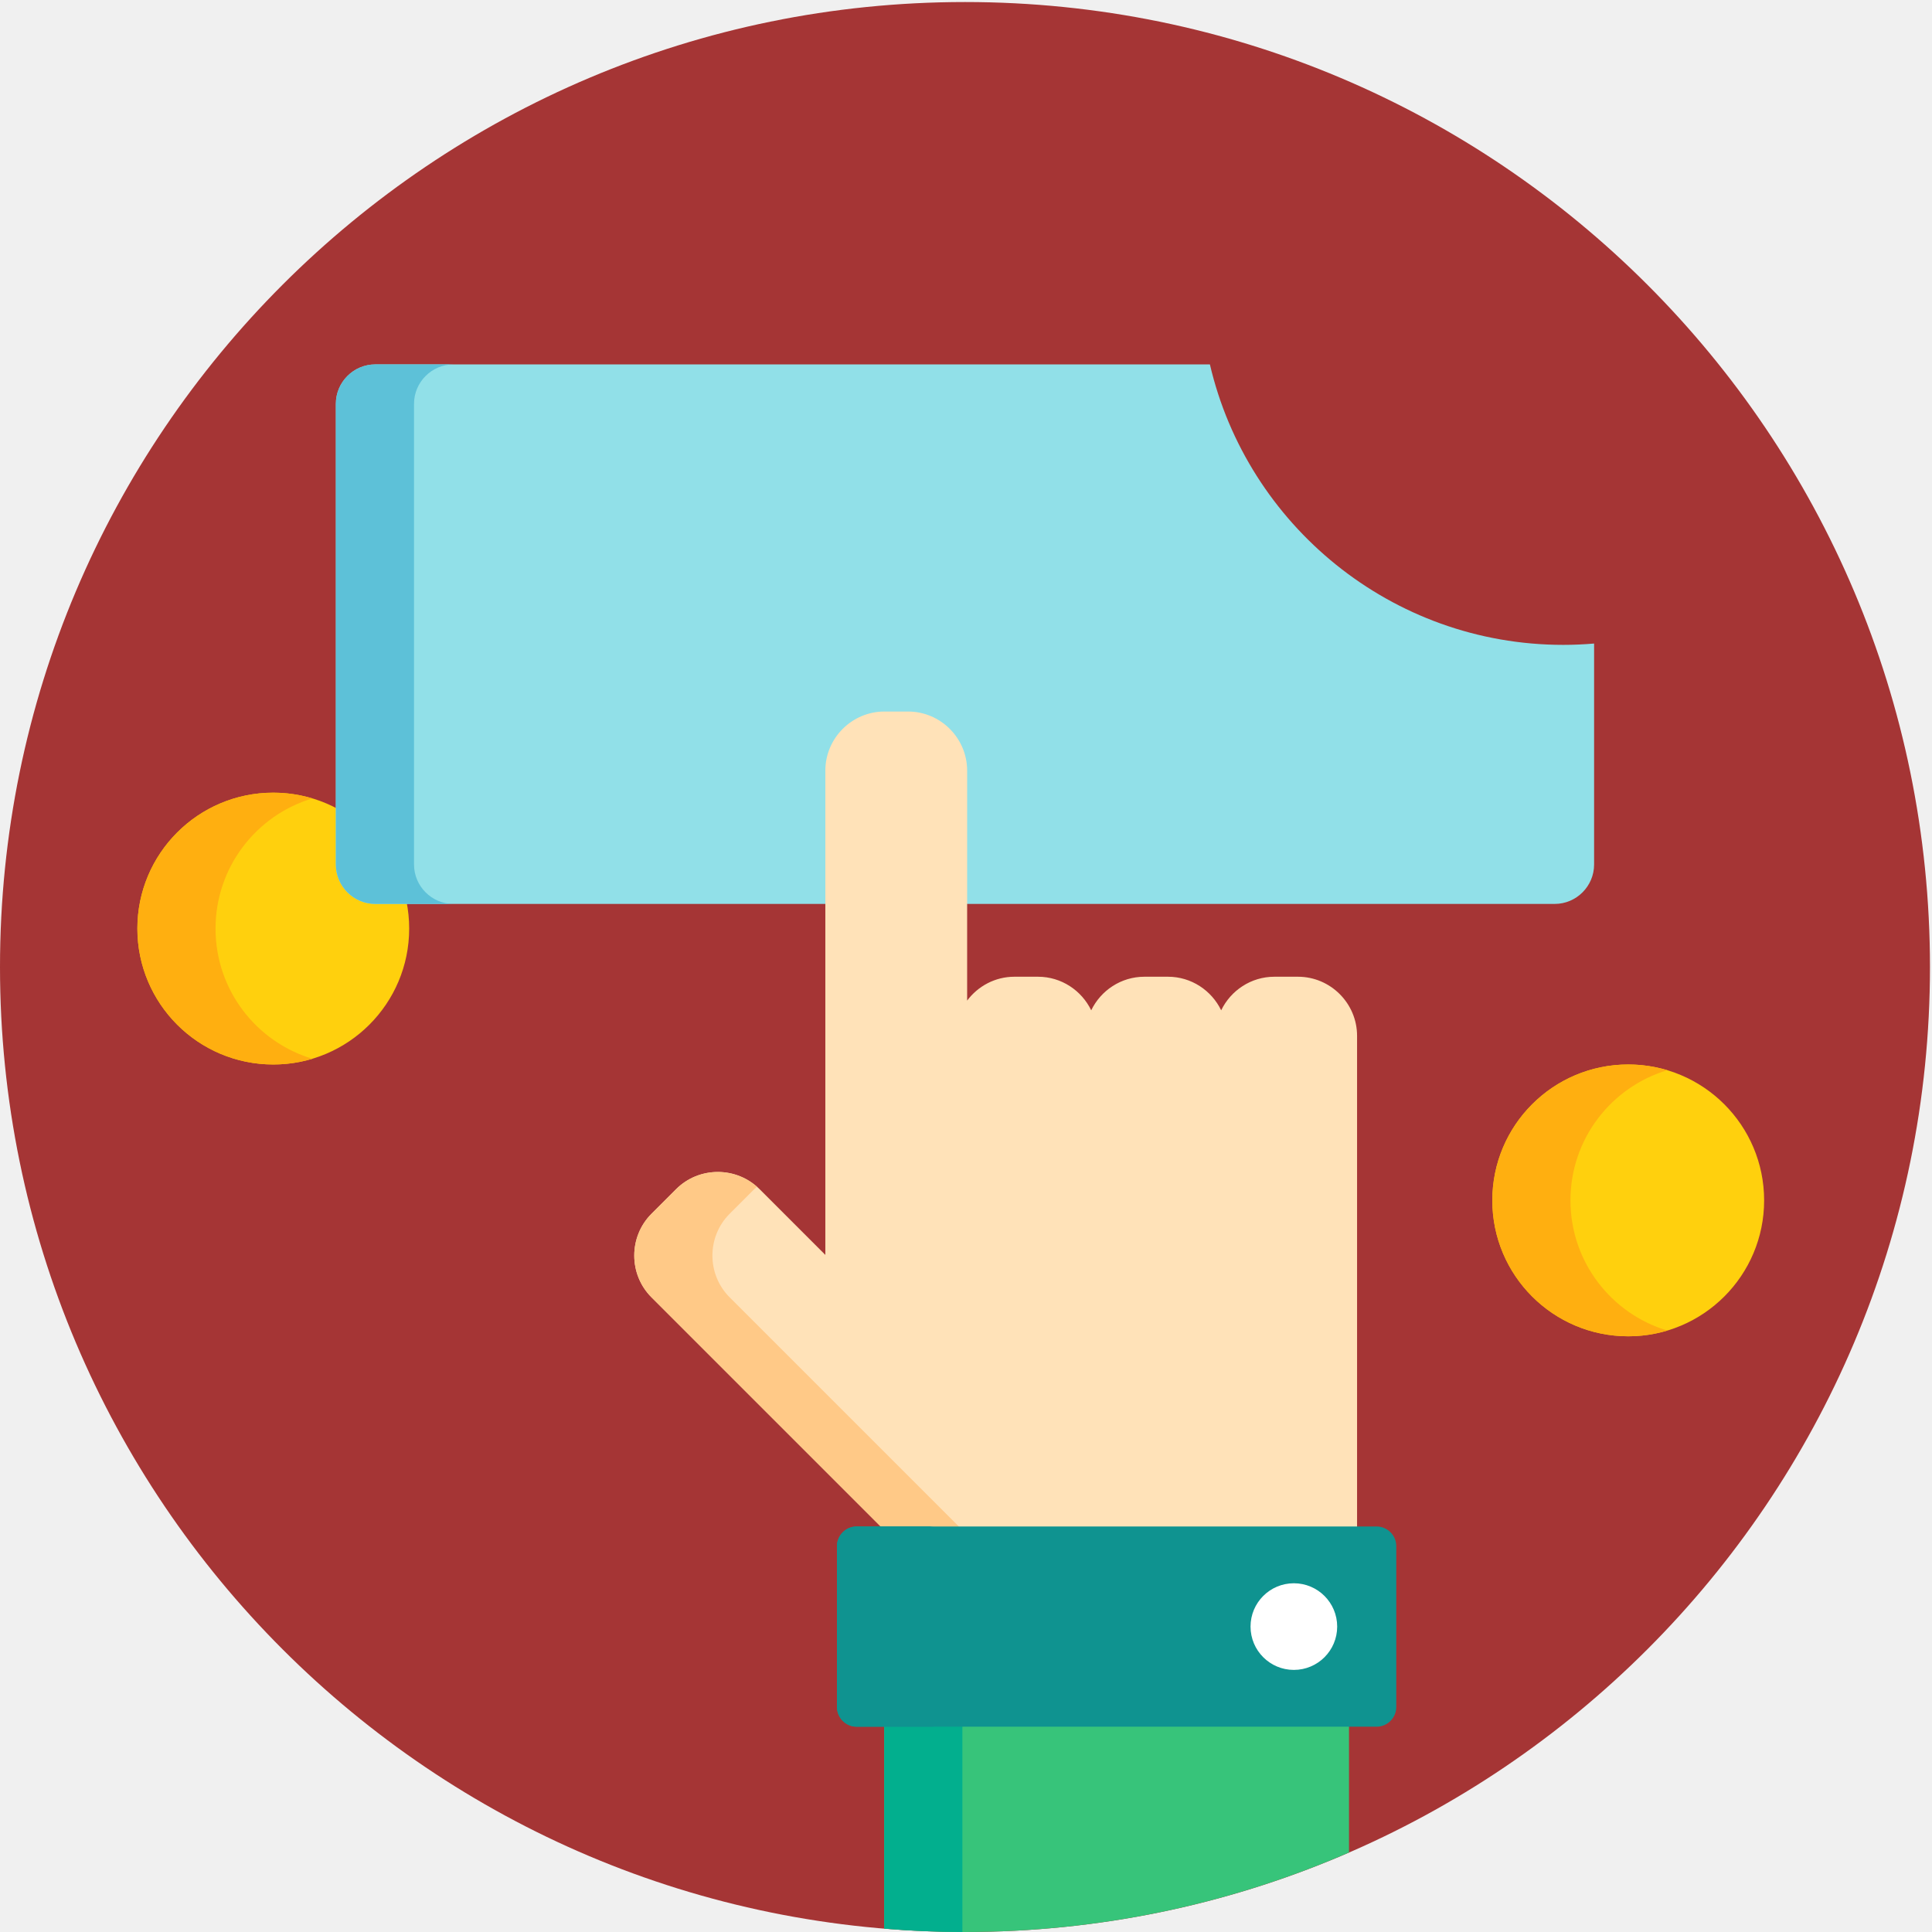
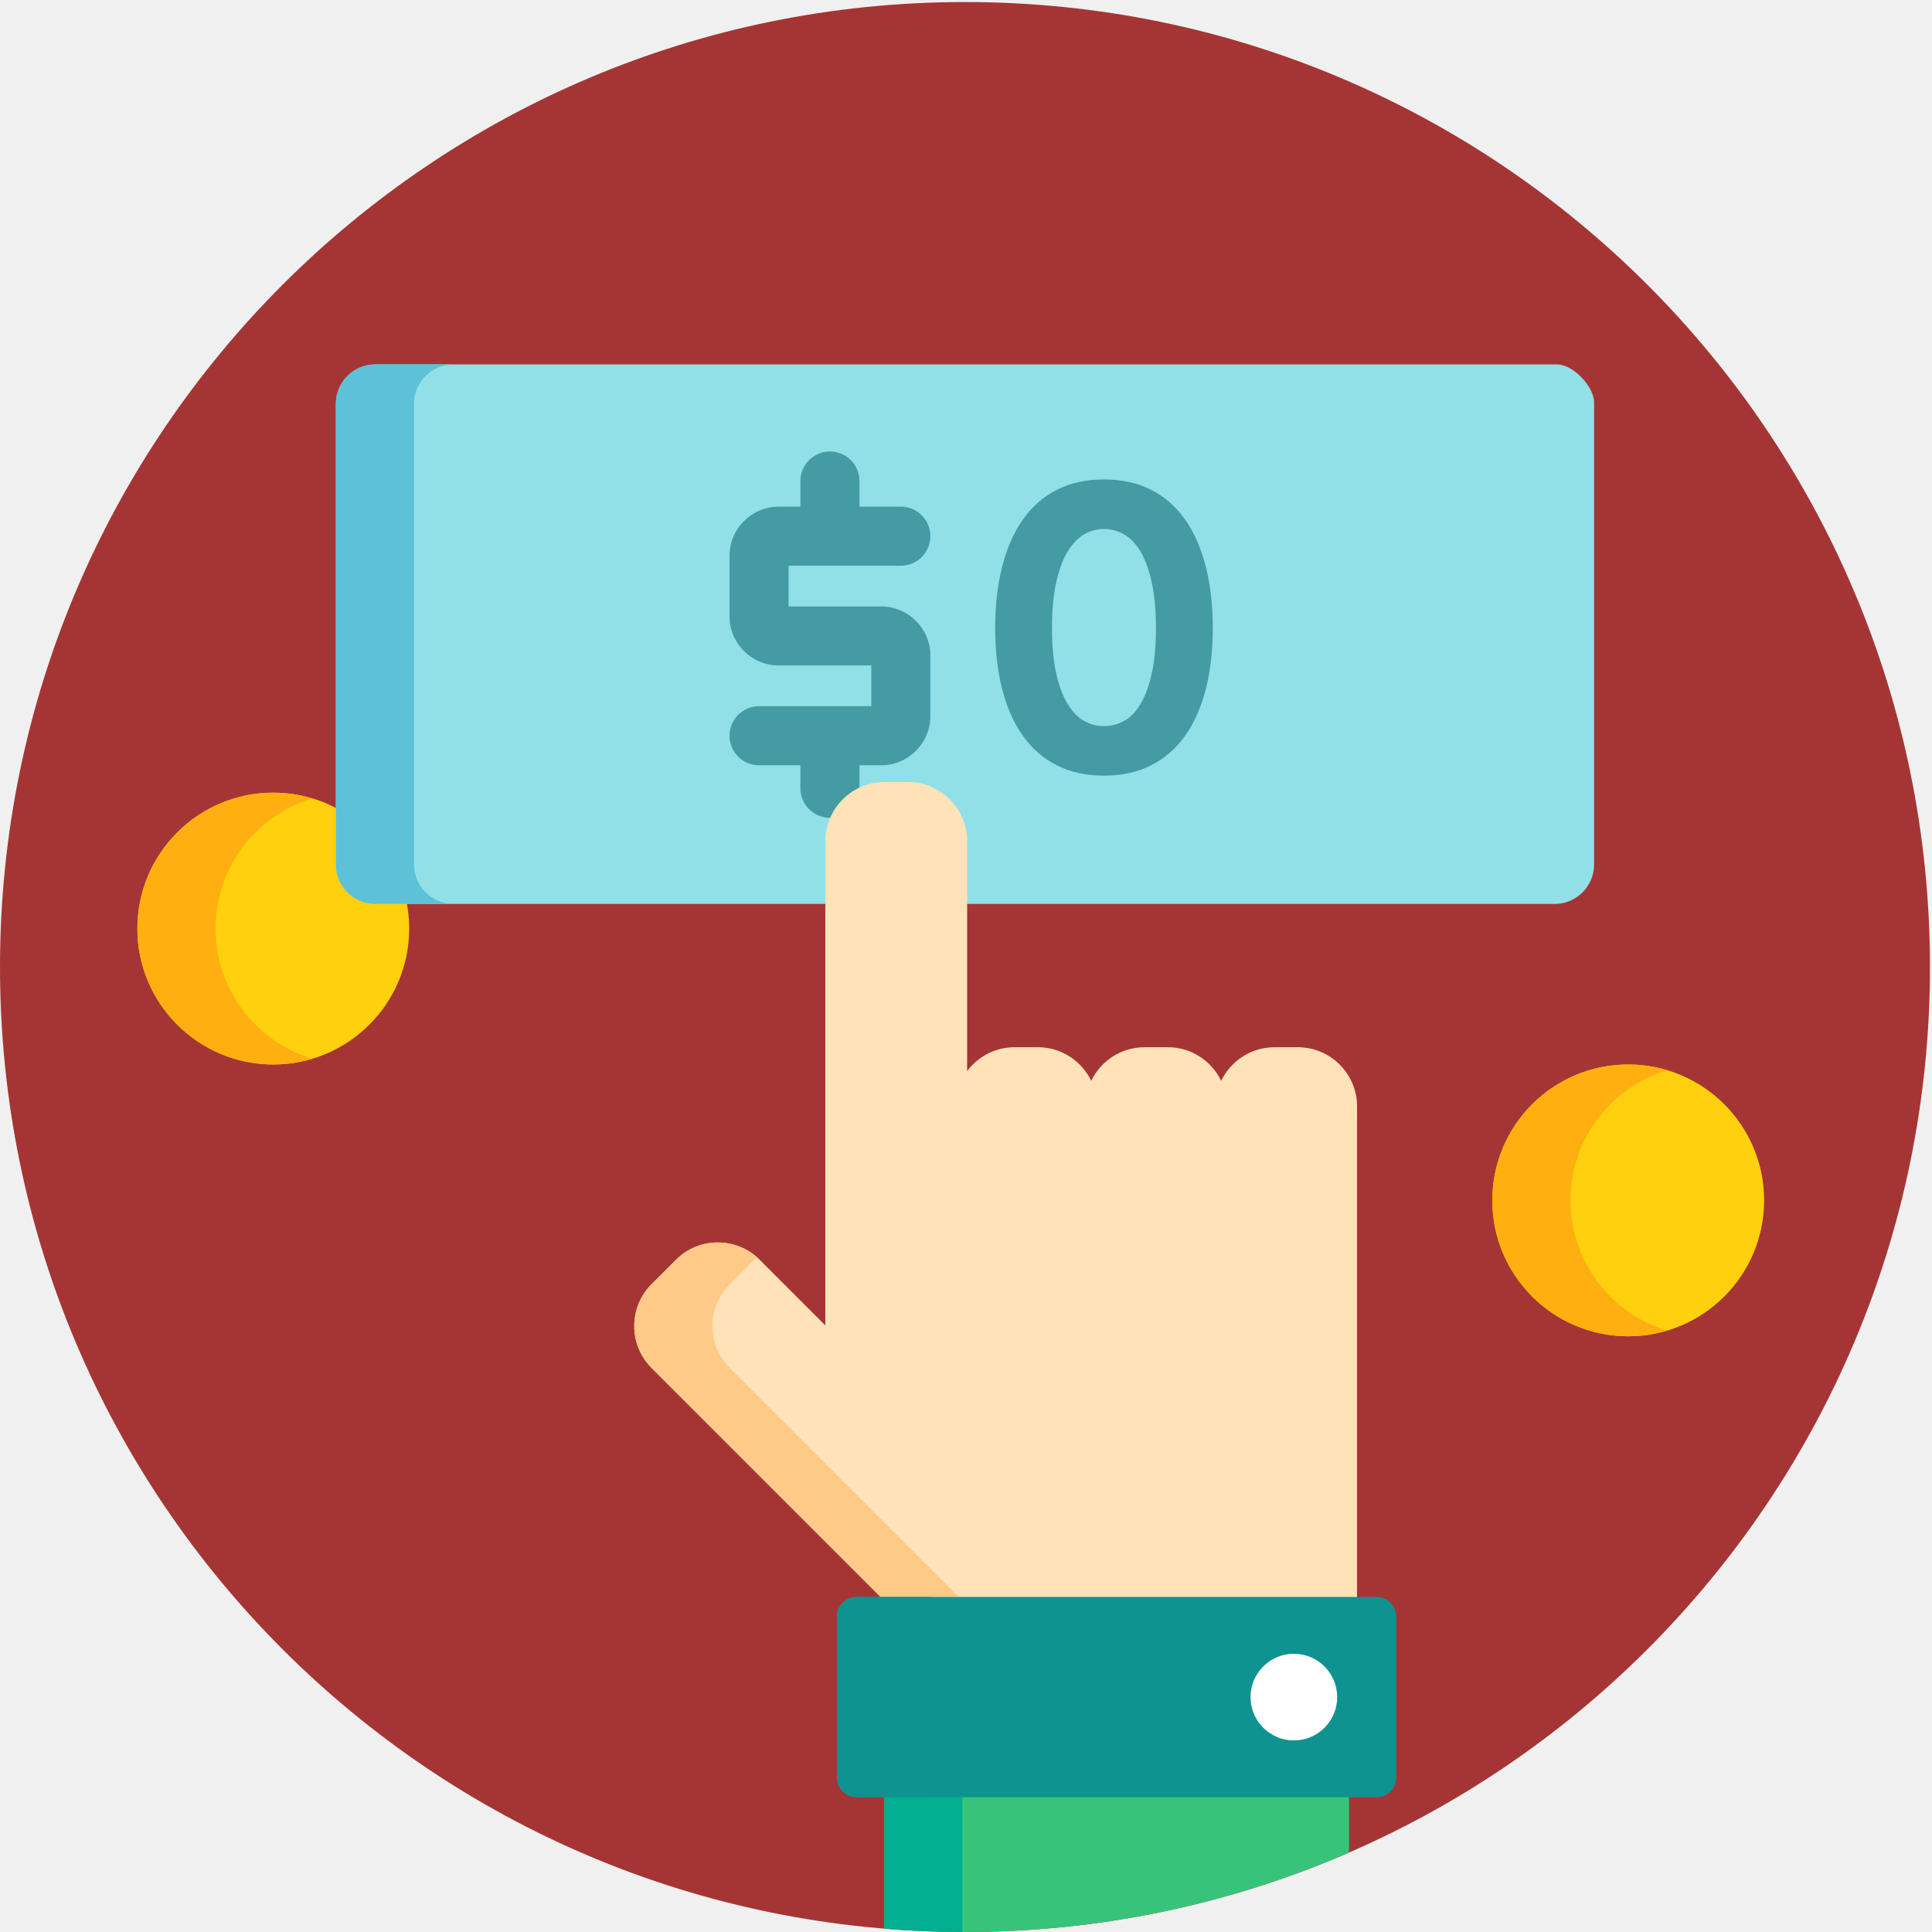
<svg xmlns="http://www.w3.org/2000/svg" width="137px" height="137px" viewBox="0 0 137 137" version="1.1">
  <g id="Page-1" stroke="none" stroke-width="1" fill="none" fill-rule="evenodd">
    <g id="Главная-страница" transform="translate(-457, -3288)">
      <g id="customer-problems" transform="translate(320, 3282)">
-         <g id="Group-29">
+         <g id="Group-29" transform="translate(0, 6)">
          <g id="Group-62">
            <g id="pay-per-click" transform="translate(137, 0)">
-               <circle id="Oval" fill="#A53535" cx="68.428" cy="74.572" r="68.428" />
-               <g id="Group-42" transform="translate(9, 62)">
-                 <circle id="Oval" fill="#FFD00D" cx="10.378" cy="9.846" r="9.637" />
-                 <path d="M6.284,9.847 C6.284,5.488 9.179,1.807 13.15,0.617 C12.272,0.354 11.342,0.21 10.378,0.21 C5.056,0.21 0.742,4.525 0.742,9.847 C0.742,15.169 5.056,19.483 10.378,19.483 C11.342,19.483 12.272,19.34 13.15,19.077 C9.179,17.886 6.284,14.206 6.284,9.847 Z" id="Path" fill="#FFAF10" />
+               <circle id="Oval" fill="#A53535" cx="68.428" cy="68.572" r="68.428" />
+               <circle id="Oval" fill="#FFD00D" cx="19.378" cy="65.846" r="9.637" />
+               <path d="M15.284,65.847 C15.284,61.488 18.179,57.807 22.15,56.617 C21.272,56.354 20.342,56.21 19.378,56.21 C14.056,56.21 9.742,60.525 9.742,65.847 C9.742,71.169 14.056,75.483 19.378,75.483 C20.342,75.483 21.272,75.34 22.15,75.077 C18.179,73.886 15.284,70.206 15.284,65.847 Z" id="Path" fill="#FFAF10" />
+               <path d="M110.412,25.841 C105.263,25.841 94.932,25.841 85.796,25.841 L26.609,25.841 C25.073,25.841 23.816,27.098 23.816,28.634 L23.816,61.305 C23.816,62.841 25.073,64.098 26.609,64.098 L110.246,64.098 C111.782,64.098 113.039,62.841 113.039,61.305 L113.039,45.634 C113.039,38.155 113.039,32.263 113.039,28.524 C113.039,27.447 111.578,25.841 110.412,25.841 Z" id="Path" fill="#91E0E8" />
+               <path d="M62.483,43.002 L55.919,43.002 L55.919,40.116 L63.879,40.116 C65.036,40.116 65.974,39.178 65.974,38.021 C65.974,36.864 65.036,35.927 63.879,35.927 L60.947,35.927 L60.947,34.111 C60.947,32.954 60.009,32.016 58.852,32.016 C57.695,32.016 56.757,32.954 56.757,34.111 L56.757,35.927 L55.221,35.927 C53.296,35.927 51.73,37.493 51.73,39.418 L51.73,43.7 C51.73,45.625 53.296,47.191 55.221,47.191 L61.784,47.191 L61.784,50.078 L53.824,50.078 C52.667,50.078 51.73,51.016 51.73,52.172 C51.73,53.329 52.667,54.267 53.824,54.267 L56.757,54.267 L56.757,55.896 C56.757,57.053 57.695,57.991 58.852,57.991 C60.009,57.991 60.947,57.053 60.947,55.896 L60.947,54.267 L62.483,54.267 C64.408,54.267 65.974,52.701 65.974,50.776 L65.974,46.493 C65.974,44.568 64.408,43.002 62.483,43.002 Z" id="Path" fill="#449BA4" />
+               <g id="101" transform="translate(70, 34)" fill="#449BA4">
+                 <path d="M16,10.53 C16,12.116 15.837,13.554 15.511,14.843 C15.184,16.132 14.7,17.232 14.057,18.144 C13.414,19.057 12.612,19.761 11.653,20.256 C10.693,20.752 9.57,21 8.284,21 C6.998,21 5.876,20.752 4.916,20.256 C3.956,19.761 3.155,19.057 2.512,18.144 C1.869,17.232 1.385,16.132 1.058,14.843 C0.732,13.554 0.569,12.116 0.569,10.53 C0.569,8.943 0.732,7.501 1.058,6.202 C1.385,4.903 1.869,3.792 2.512,2.87 C3.155,1.948 3.956,1.239 4.916,0.744 C5.876,0.248 6.998,0 8.284,0 C9.57,0 10.693,0.248 11.653,0.744 C12.612,1.239 13.414,1.948 14.057,2.87 C14.7,3.792 15.184,4.903 15.511,6.202 C15.837,7.501 16,8.943 16,10.53 Z M11.969,10.53 C11.969,9.3 11.874,8.239 11.682,7.347 C11.49,6.455 11.231,5.726 10.904,5.161 C10.578,4.596 10.189,4.179 9.738,3.911 C9.287,3.644 8.803,3.51 8.284,3.51 C7.766,3.51 7.286,3.644 6.845,3.911 C6.403,4.179 6.015,4.596 5.679,5.161 C5.343,5.726 5.079,6.455 4.887,7.347 C4.695,8.239 4.599,9.3 4.599,10.53 C4.599,11.779 4.695,12.84 4.887,13.712 C5.079,14.585 5.343,15.304 5.679,15.869 C6.015,16.434 6.403,16.846 6.845,17.103 C7.286,17.361 7.766,17.49 8.284,17.49 C8.803,17.49 9.287,17.361 9.738,17.103 C10.189,16.846 10.578,16.434 10.904,15.869 C11.231,15.304 11.49,14.585 11.682,13.712 C11.874,12.84 11.969,11.779 11.969,10.53 Z" id="100" />
              </g>
-               <path d="M110.852,51.728 C98.675,51.728 88.447,43.223 85.796,31.841 L26.609,31.841 C25.073,31.841 23.816,33.098 23.816,34.634 L23.816,67.305 C23.816,68.841 25.073,70.098 26.609,70.098 L110.246,70.098 C111.782,70.098 113.039,68.841 113.039,67.305 L113.039,51.634 C112.318,51.695 111.588,51.728 110.852,51.728 Z" id="Path" fill="#91E0E8" />
-               <path d="M29.359,67.305 L29.359,34.634 C29.359,33.098 30.615,31.841 32.152,31.841 L26.609,31.841 C25.073,31.841 23.816,33.098 23.816,34.634 L23.816,67.305 C23.816,68.841 25.073,70.098 26.609,70.098 L32.152,70.098 C30.615,70.098 29.359,68.841 29.359,67.305 Z" id="Path" fill="#5DC1D8" />
-               <path d="M62.702,128.163 L62.702,142.76 C64.59,142.916 66.499,143 68.428,143 C78.106,143 87.313,140.986 95.659,137.362 L95.659,128.163 L62.702,128.163 Z" id="Path" fill="#37C47A" />
-               <path d="M68.244,128.165 L62.702,128.165 L62.702,142.761 C64.53,142.913 66.378,142.995 68.244,143 L68.244,128.165 Z" id="Path" fill="#02AF8E" />
-               <path d="M96.231,114.523 L96.231,79.451 C96.231,77.147 94.346,75.261 92.041,75.261 L90.366,75.261 C88.71,75.261 87.274,76.238 86.595,77.642 C85.917,76.238 84.481,75.261 82.825,75.261 L81.149,75.261 C79.493,75.261 78.057,76.238 77.379,77.642 C76.7,76.238 75.264,75.261 73.608,75.261 L71.933,75.261 C70.564,75.261 69.346,75.93 68.581,76.953 L68.581,60.645 C68.581,58.34 66.695,56.455 64.391,56.455 L62.716,56.455 C60.412,56.455 58.526,58.34 58.526,60.645 L58.526,94.987 L53.866,90.327 C52.237,88.697 49.571,88.697 47.941,90.327 L46.198,92.07 C44.569,93.699 44.569,96.366 46.198,97.995 L62.726,114.523 L96.231,114.523 Z" id="Path" fill="#FFE2B8" />
-               <path d="M68.268,114.523 L51.74,97.995 C50.111,96.366 50.111,93.699 51.74,92.07 L53.483,90.327 C53.545,90.265 53.61,90.211 53.675,90.154 C52.035,88.704 49.51,88.759 47.942,90.327 L46.198,92.07 C44.569,93.699 44.569,96.366 46.198,97.995 L62.726,114.523 L68.268,114.523 Z" id="Path" fill="#FFC987" />
-               <g id="Group" transform="translate(59.21094, 114.2324)" fill="#0F9390">
+               <path d="M29.359,61.305 L29.359,28.634 C29.359,27.098 30.615,25.841 32.152,25.841 L26.609,25.841 C25.073,25.841 23.816,27.098 23.816,28.634 L23.816,61.305 C23.816,62.841 25.073,64.098 26.609,64.098 L32.152,64.098 C30.615,64.098 29.359,62.841 29.359,61.305 Z" id="Path" fill="#5DC1D8" />
+               <path d="M62.702,136.76 C64.59,136.916 66.499,137 68.428,137 C78.106,137 87.313,134.986 95.659,131.362 L95.659,127.163 L62.702,127.163 L62.702,136.76 Z" id="Path" fill="#37C47A" />
+               <path d="M68.244,127.165 L62.702,127.165 L62.702,136.761 C64.53,136.913 66.378,136.995 68.244,137 L68.244,127.165 Z" id="Path" fill="#02AF8E" />
+               <path d="M96.231,113.523 L96.231,78.451 C96.231,76.147 94.346,74.261 92.041,74.261 L90.366,74.261 C88.71,74.261 87.274,75.238 86.595,76.642 C85.917,75.238 84.481,74.261 82.825,74.261 L81.149,74.261 C79.493,74.261 78.057,75.238 77.379,76.642 C76.7,75.238 75.264,74.261 73.608,74.261 L71.933,74.261 C70.564,74.261 69.346,74.93 68.581,75.953 L68.581,59.645 C68.581,57.34 66.695,55.455 64.391,55.455 L62.716,55.455 C60.412,55.455 58.526,57.34 58.526,59.645 L58.526,93.987 L53.866,89.327 C52.237,87.697 49.571,87.697 47.941,89.327 L46.198,91.07 C44.569,92.699 44.569,95.366 46.198,96.995 L62.726,113.523 L96.231,113.523 Z" id="Path" fill="#FFE2B8" />
+               <path d="M68.268,113.523 L51.74,96.995 C50.111,95.366 50.111,92.699 51.74,91.07 L53.483,89.327 C53.545,89.265 53.61,89.211 53.675,89.154 C52.035,87.704 49.51,87.759 47.942,89.327 L46.198,91.07 C44.569,92.699 44.569,95.366 46.198,96.995 L62.726,113.523 L68.268,113.523 Z" id="Path" fill="#FFC987" />
+               <g id="Group" transform="translate(59.21094, 113.2324)" fill="#0F9390">
                <path d="M39.8,12.813 C39.8,13.581 39.171,14.21 38.403,14.21 L1.536,14.21 C0.768,14.21 0.139,13.581 0.139,12.813 L0.139,1.407 C0.139,0.639 0.768,0.011 1.536,0.011 L38.403,0.011 C39.171,0.011 39.8,0.639 39.8,1.407 L39.8,12.813 Z" id="Path" />
                <path d="M5.681,12.813 L5.681,1.407 C5.681,0.639 6.31,0.011 7.078,0.011 L1.536,0.011 C0.768,0.011 0.139,0.639 0.139,1.407 L0.139,12.813 C0.139,13.581 0.768,14.21 1.536,14.21 L7.078,14.21 C6.31,14.21 5.681,13.581 5.681,12.813 Z" id="Path" />
              </g>
-               <g id="Group" transform="translate(46.92188, 44.12891)" fill="#FFFFFF">
+               <g id="Group" transform="translate(46.92188, 43.12891)" fill="#FFFFFF">
                <circle id="Oval" cx="44.827" cy="77.214" r="3.072" />
              </g>
-               <circle id="Oval" fill="#FFD00D" cx="115.459" cy="91.121" r="9.637" />
-               <path d="M111.363,91.12 C111.363,86.761 114.258,83.08 118.229,81.89 C117.352,81.626 116.422,81.483 115.458,81.483 C110.136,81.483 105.821,85.798 105.821,91.12 C105.821,96.442 110.136,100.756 115.458,100.756 C116.422,100.756 117.351,100.613 118.229,100.35 C114.258,99.159 111.363,95.478 111.363,91.12 Z" id="Path" fill="#FFAF10" />
+               <circle id="Oval" fill="#FFD00D" cx="115.459" cy="85.121" r="9.637" />
+               <path d="M111.363,85.12 C111.363,80.761 114.258,77.08 118.229,75.89 C117.352,75.626 116.422,75.483 115.458,75.483 C110.136,75.483 105.821,79.798 105.821,85.12 C105.821,90.442 110.136,94.756 115.458,94.756 C116.422,94.756 117.351,94.613 118.229,94.35 C114.258,93.159 111.363,89.478 111.363,85.12 Z" id="Path" fill="#FFAF10" />
            </g>
          </g>
        </g>
      </g>
    </g>
  </g>
</svg>
